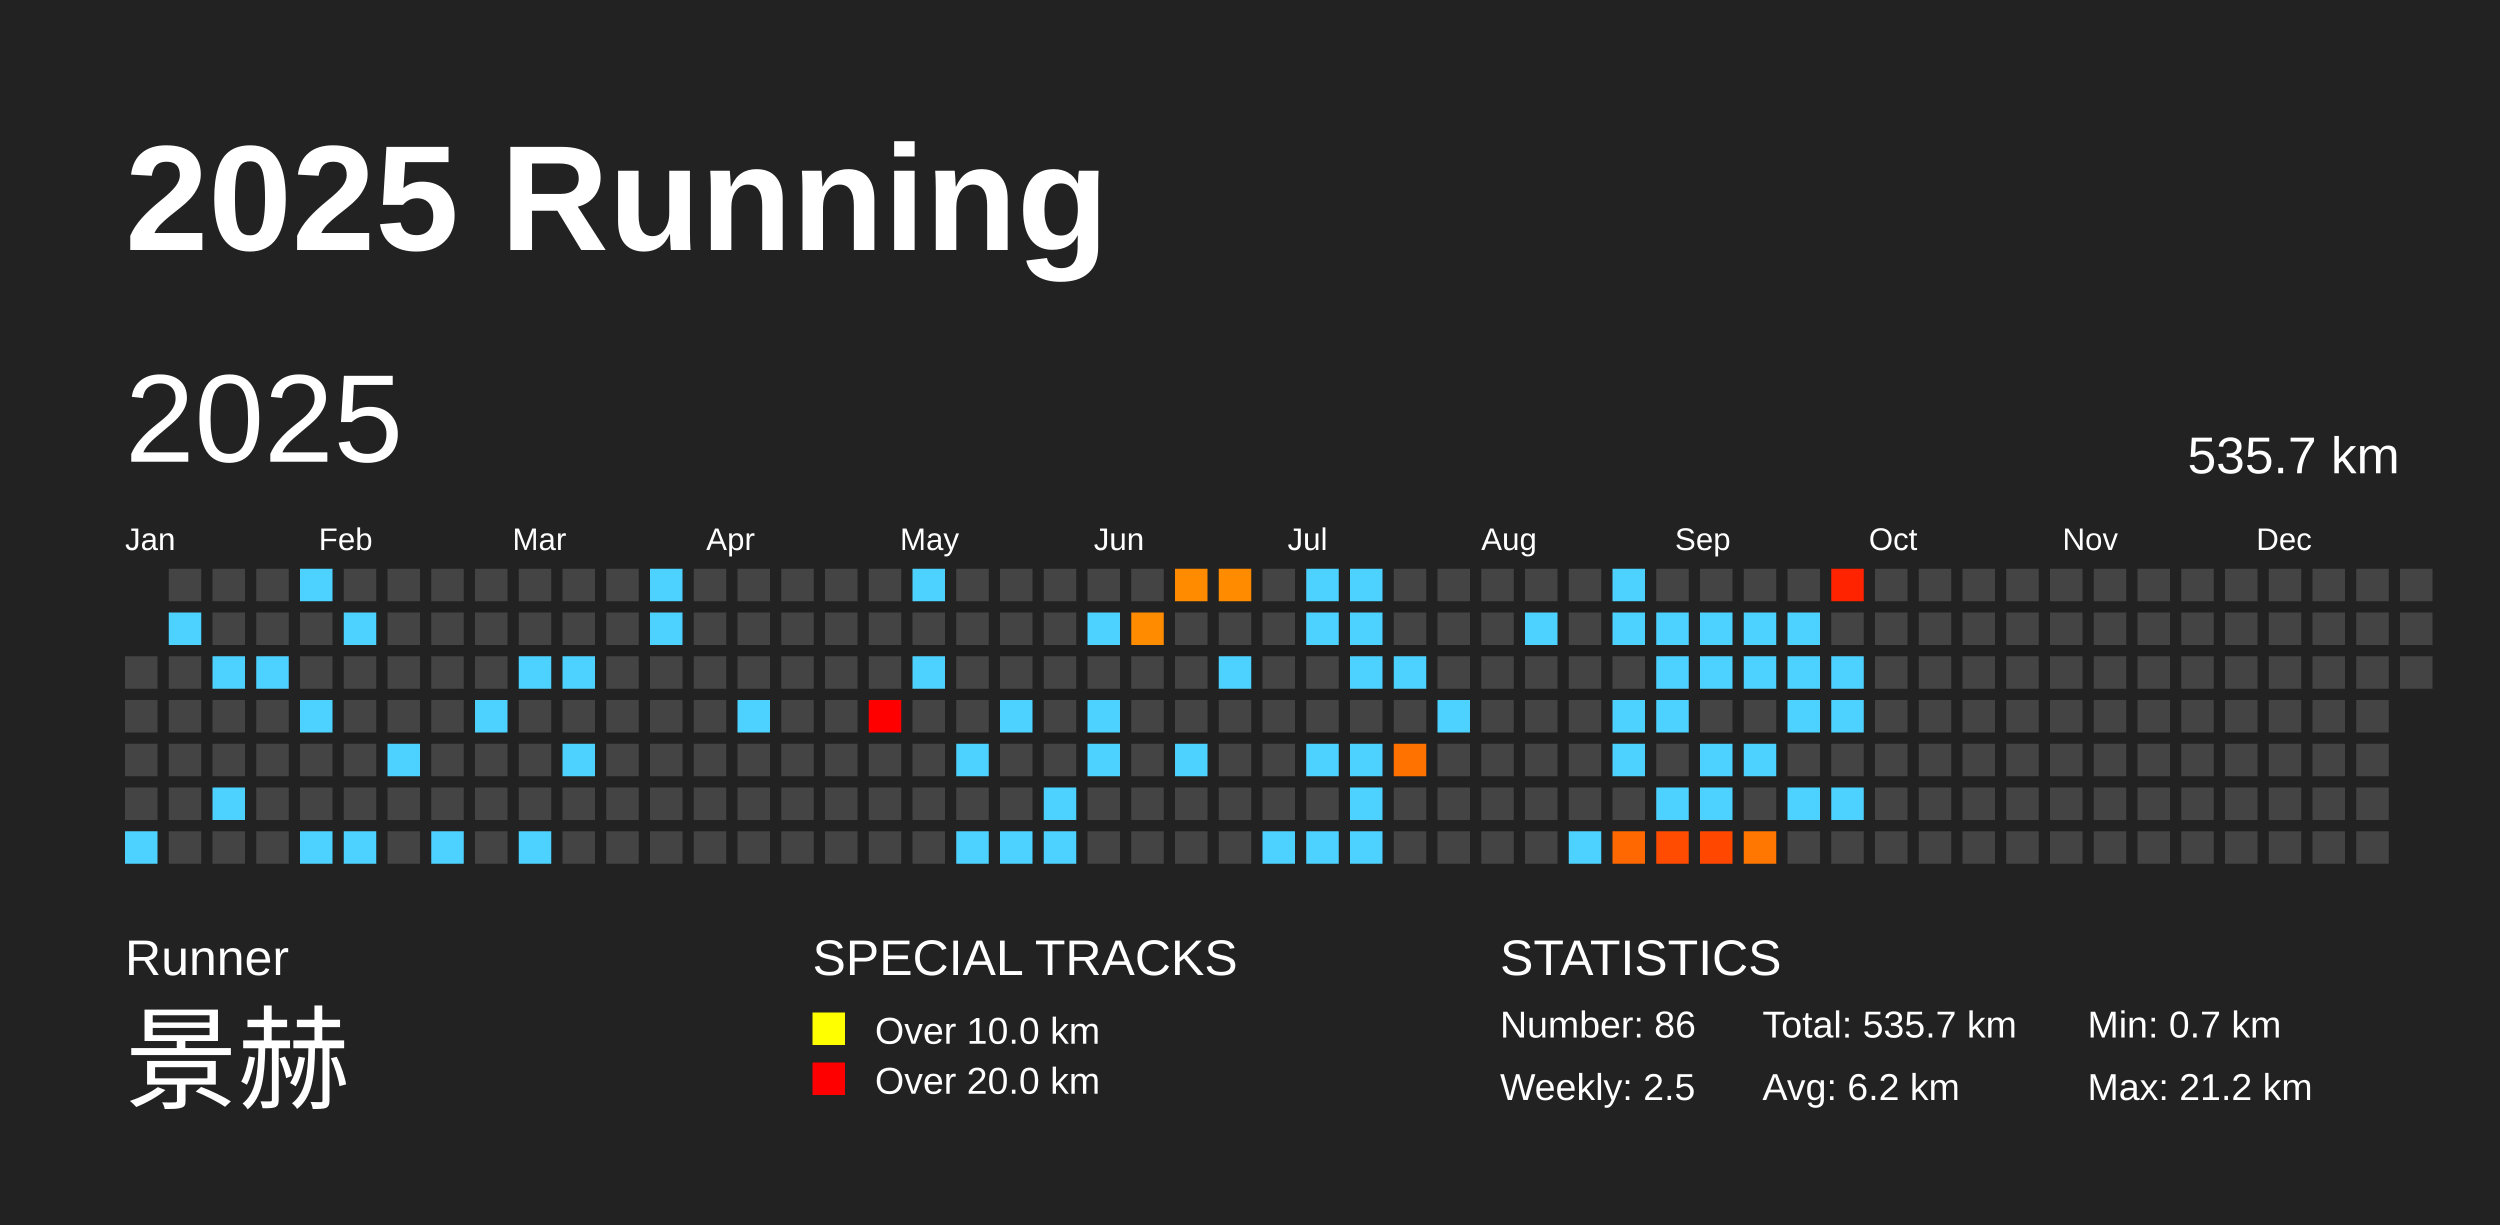
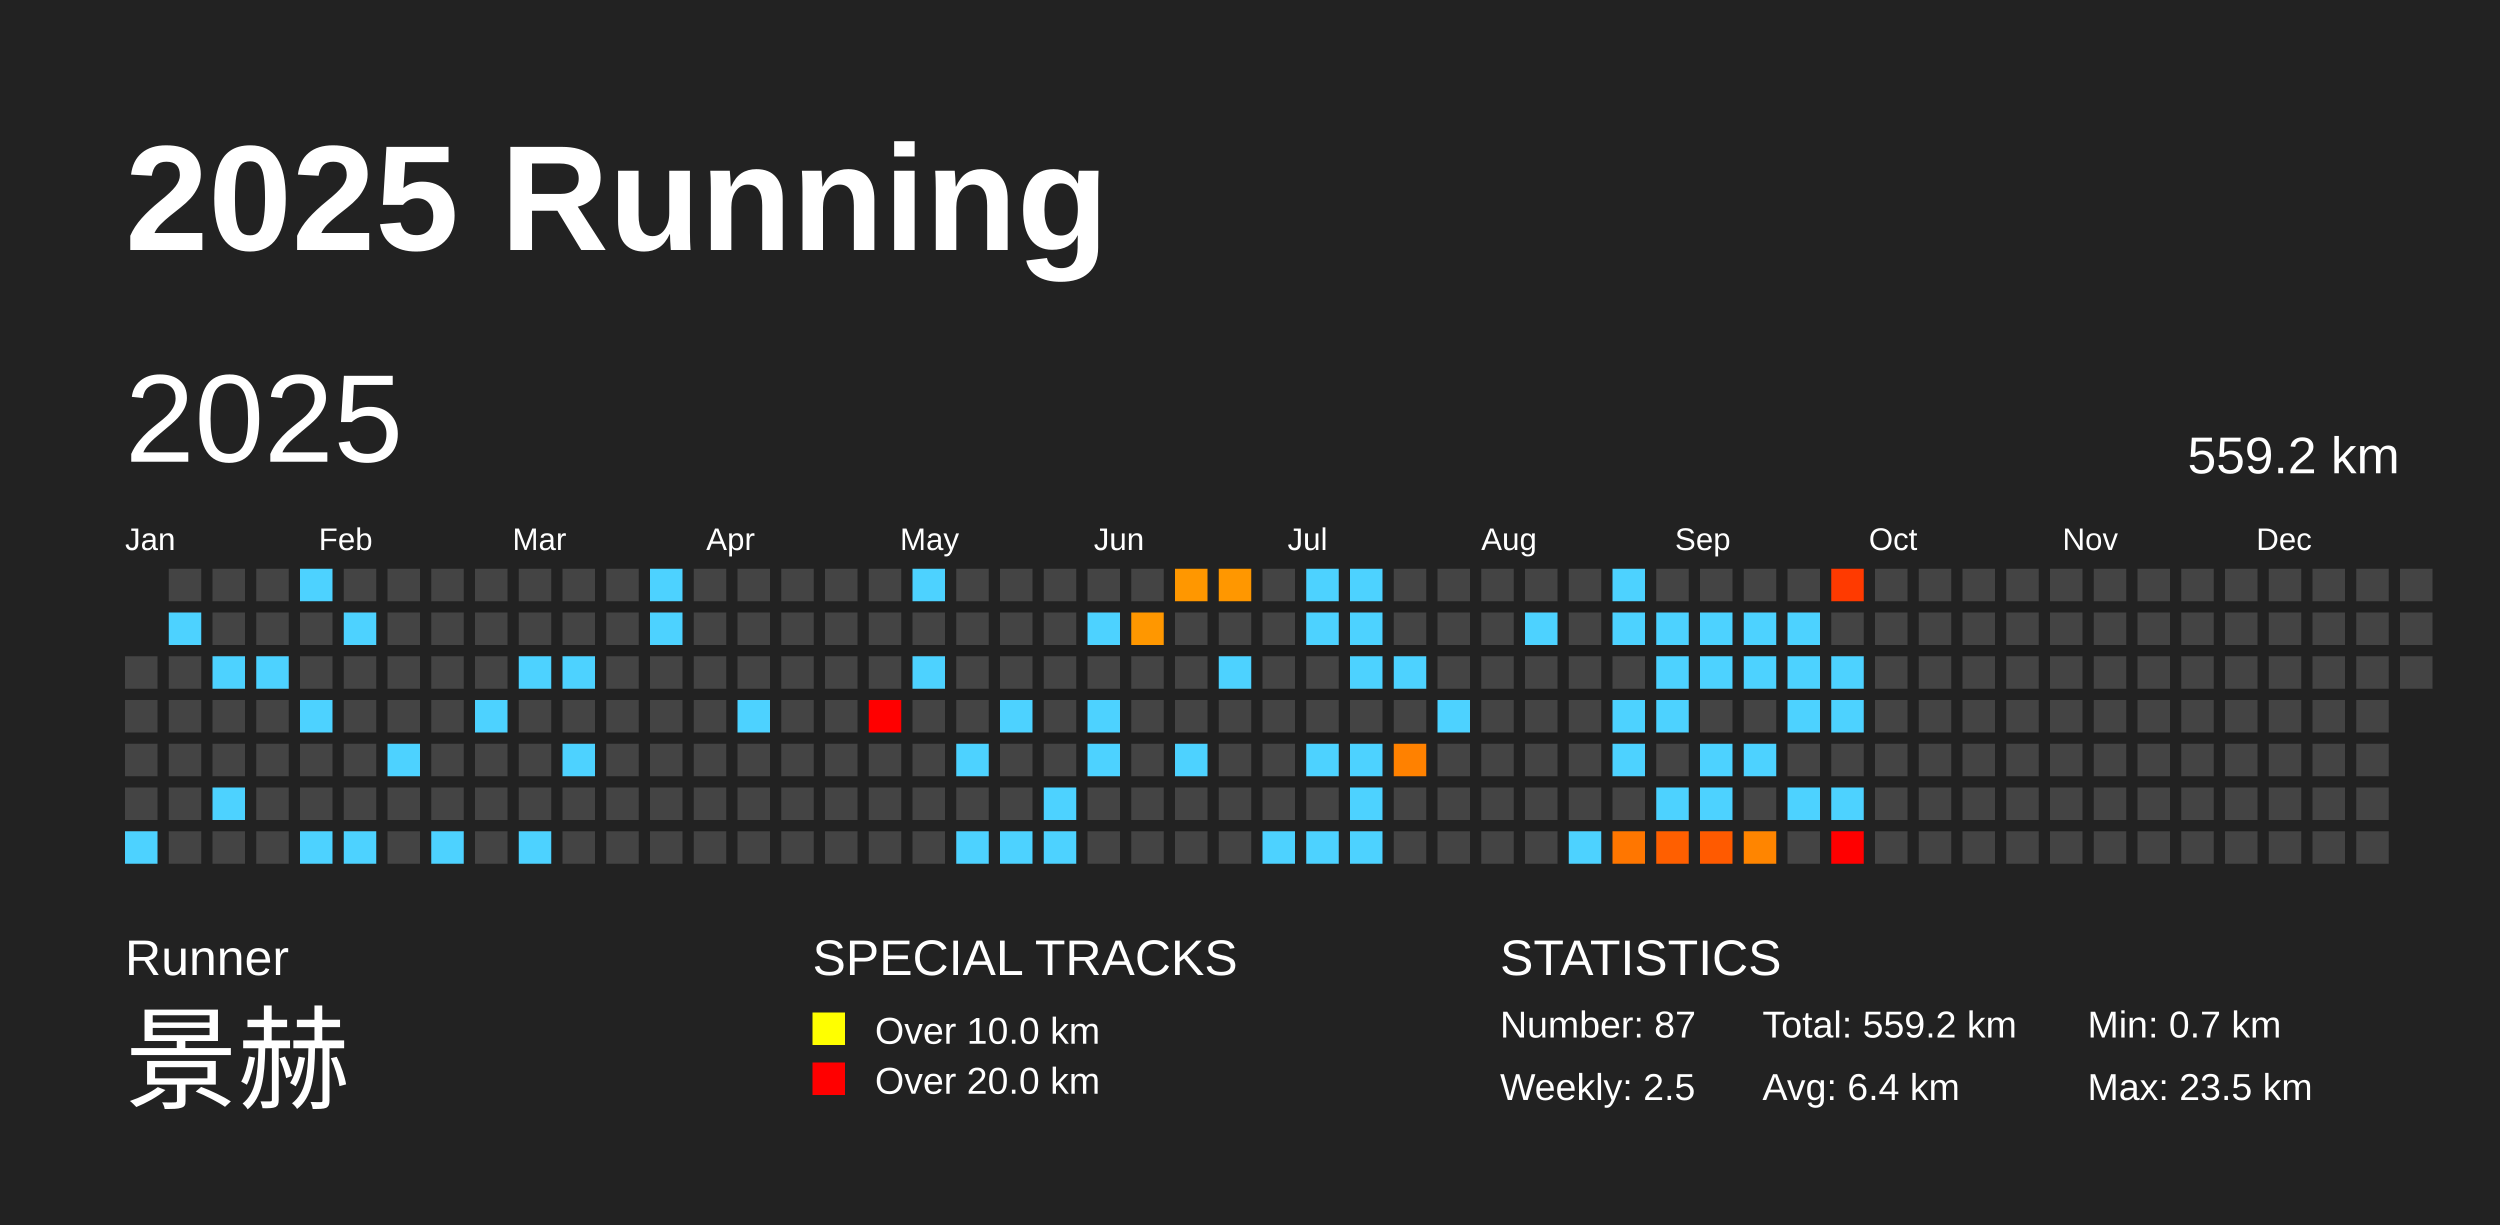
<svg xmlns="http://www.w3.org/2000/svg" baseProfile="full" height="98mm" version="1.1" viewBox="0,0,200,98" width="200mm">
  <defs />
  <rect fill="#222222" height="98" width="200" x="0" y="0" />
  <text fill="#FFFFFF" style="font-size:12px; font-family:Arial; font-weight:bold;" x="10" y="20">2025 Running</text>
  <text fill="#FFFFFF" style="font-size:4px; font-family:Arial" x="10" y="78">Runner</text>
  <text fill="#FFFFFF" style="font-size:9px; font-family:Arial" x="10" y="88">景赫</text>
  <text fill="#FFFFFF" style="font-size:4px; font-family:Arial" x="65" y="78">SPECIAL TRACKS</text>
  <rect fill="yellow" height="2.6" width="2.6" x="65" y="81" />
  <text fill="#FFFFFF" style="font-size:3px; font-family:Arial" x="70" y="83.5">Over 10.0 km</text>
  <rect fill="red" height="2.6" width="2.6" x="65" y="85" />
  <text fill="#FFFFFF" style="font-size:3px; font-family:Arial" x="70" y="87.5">Over 20.0 km</text>
  <text fill="#FFFFFF" style="font-size:4px; font-family:Arial" x="120" y="78">STATISTICS</text>
-   <text fill="#FFFFFF" style="font-size:3px; font-family:Arial" x="120" y="83">Number: 86</text>
+   <text fill="#FFFFFF" style="font-size:3px; font-family:Arial" x="120" y="83">Number: 87</text>
  <text fill="#FFFFFF" style="font-size:3px; font-family:Arial" x="120" y="88">Weekly: 2.5</text>
-   <text fill="#FFFFFF" style="font-size:3px; font-family:Arial" x="141" y="83">Total: 535.7 km</text>
-   <text fill="#FFFFFF" style="font-size:3px; font-family:Arial" x="141" y="88">Avg: 6.2 km</text>
+   <text fill="#FFFFFF" style="font-size:3px; font-family:Arial" x="141" y="83">Total: 559.2 km</text>
+   <text fill="#FFFFFF" style="font-size:3px; font-family:Arial" x="141" y="88">Avg: 6.4 km</text>
  <text fill="#FFFFFF" style="font-size:3px; font-family:Arial" x="167" y="83">Min: 0.7 km</text>
-   <text fill="#FFFFFF" style="font-size:3px; font-family:Arial" x="167" y="88">Max: 21.2 km</text>
+   <text fill="#FFFFFF" style="font-size:3px; font-family:Arial" x="167" y="88">Max: 23.5 km</text>
  <text dominant-baseline="hanging" fill="#FFFFFF" style="font-size:10.0px; font-family:Arial;" x="10" y="30">2025</text>
-   <text dominant-baseline="hanging" fill="#FFFFFF" style="font-size:4.125px; font-family:Arial;" x="175" y="35">535.7 km</text>
+   <text dominant-baseline="hanging" fill="#FFFFFF" style="font-size:4.125px; font-family:Arial;" x="175" y="35">559.2 km</text>
  <text fill="#FFFFFF" style="font-size:2.5px; font-family:Arial" x="10.0" y="44">Jan</text>
  <text fill="#FFFFFF" style="font-size:2.5px; font-family:Arial" x="25.5" y="44">Feb</text>
  <text fill="#FFFFFF" style="font-size:2.5px; font-family:Arial" x="41.0" y="44">Mar</text>
  <text fill="#FFFFFF" style="font-size:2.5px; font-family:Arial" x="56.5" y="44">Apr</text>
  <text fill="#FFFFFF" style="font-size:2.5px; font-family:Arial" x="72.0" y="44">May</text>
  <text fill="#FFFFFF" style="font-size:2.5px; font-family:Arial" x="87.5" y="44">Jun</text>
  <text fill="#FFFFFF" style="font-size:2.5px; font-family:Arial" x="103.0" y="44">Jul</text>
  <text fill="#FFFFFF" style="font-size:2.5px; font-family:Arial" x="118.5" y="44">Aug</text>
  <text fill="#FFFFFF" style="font-size:2.5px; font-family:Arial" x="134.0" y="44">Sep</text>
  <text fill="#FFFFFF" style="font-size:2.5px; font-family:Arial" x="149.5" y="44">Oct</text>
  <text fill="#FFFFFF" style="font-size:2.5px; font-family:Arial" x="165.0" y="44">Nov</text>
  <text fill="#FFFFFF" style="font-size:2.5px; font-family:Arial" x="180.5" y="44">Dec</text>
  <rect fill="#444444" height="2.6" width="2.6" x="10.0" y="52.5" />
  <rect fill="#444444" height="2.6" width="2.6" x="10.0" y="56.0" />
  <rect fill="#444444" height="2.6" width="2.6" x="10.0" y="59.5" />
  <rect fill="#444444" height="2.6" width="2.6" x="10.0" y="63.0" />
  <rect fill="#4dd2ff" height="2.6" width="2.6" x="10.0" y="66.5" />
  <rect fill="#444444" height="2.6" width="2.6" x="13.5" y="45.5" />
  <rect fill="#4dd2ff" height="2.6" width="2.6" x="13.5" y="49.0" />
  <rect fill="#444444" height="2.6" width="2.6" x="13.5" y="52.5" />
  <rect fill="#444444" height="2.6" width="2.6" x="13.5" y="56.0" />
  <rect fill="#444444" height="2.6" width="2.6" x="13.5" y="59.5" />
  <rect fill="#444444" height="2.6" width="2.6" x="13.5" y="63.0" />
  <rect fill="#444444" height="2.6" width="2.6" x="13.5" y="66.5" />
  <rect fill="#444444" height="2.6" width="2.6" x="17.0" y="45.5" />
  <rect fill="#444444" height="2.6" width="2.6" x="17.0" y="49.0" />
  <rect fill="#4dd2ff" height="2.6" width="2.6" x="17.0" y="52.5" />
  <rect fill="#444444" height="2.6" width="2.6" x="17.0" y="56.0" />
  <rect fill="#444444" height="2.6" width="2.6" x="17.0" y="59.5" />
  <rect fill="#4dd2ff" height="2.6" width="2.6" x="17.0" y="63.0" />
  <rect fill="#444444" height="2.6" width="2.6" x="17.0" y="66.5" />
  <rect fill="#444444" height="2.6" width="2.6" x="20.5" y="45.5" />
  <rect fill="#444444" height="2.6" width="2.6" x="20.5" y="49.0" />
  <rect fill="#4dd2ff" height="2.6" width="2.6" x="20.5" y="52.5" />
  <rect fill="#444444" height="2.6" width="2.6" x="20.5" y="56.0" />
  <rect fill="#444444" height="2.6" width="2.6" x="20.5" y="59.5" />
  <rect fill="#444444" height="2.6" width="2.6" x="20.5" y="63.0" />
  <rect fill="#444444" height="2.6" width="2.6" x="20.5" y="66.5" />
  <rect fill="#4dd2ff" height="2.6" width="2.6" x="24.0" y="45.5" />
  <rect fill="#444444" height="2.6" width="2.6" x="24.0" y="49.0" />
  <rect fill="#444444" height="2.6" width="2.6" x="24.0" y="52.5" />
  <rect fill="#4dd2ff" height="2.6" width="2.6" x="24.0" y="56.0" />
  <rect fill="#444444" height="2.6" width="2.6" x="24.0" y="59.5" />
  <rect fill="#444444" height="2.6" width="2.6" x="24.0" y="63.0" />
  <rect fill="#4dd2ff" height="2.6" width="2.6" x="24.0" y="66.5" />
  <rect fill="#444444" height="2.6" width="2.6" x="27.5" y="45.5" />
  <rect fill="#4dd2ff" height="2.6" width="2.6" x="27.5" y="49.0" />
  <rect fill="#444444" height="2.6" width="2.6" x="27.5" y="52.5" />
  <rect fill="#444444" height="2.6" width="2.6" x="27.5" y="56.0" />
  <rect fill="#444444" height="2.6" width="2.6" x="27.5" y="59.5" />
  <rect fill="#444444" height="2.6" width="2.6" x="27.5" y="63.0" />
  <rect fill="#4dd2ff" height="2.6" width="2.6" x="27.5" y="66.5" />
  <rect fill="#444444" height="2.6" width="2.6" x="31.0" y="45.5" />
  <rect fill="#444444" height="2.6" width="2.6" x="31.0" y="49.0" />
  <rect fill="#444444" height="2.6" width="2.6" x="31.0" y="52.5" />
  <rect fill="#444444" height="2.6" width="2.6" x="31.0" y="56.0" />
  <rect fill="#4dd2ff" height="2.6" width="2.6" x="31.0" y="59.5" />
  <rect fill="#444444" height="2.6" width="2.6" x="31.0" y="63.0" />
  <rect fill="#444444" height="2.6" width="2.6" x="31.0" y="66.5" />
  <rect fill="#444444" height="2.6" width="2.6" x="34.5" y="45.5" />
  <rect fill="#444444" height="2.6" width="2.6" x="34.5" y="49.0" />
  <rect fill="#444444" height="2.6" width="2.6" x="34.5" y="52.5" />
  <rect fill="#444444" height="2.6" width="2.6" x="34.5" y="56.0" />
  <rect fill="#444444" height="2.6" width="2.6" x="34.5" y="59.5" />
  <rect fill="#444444" height="2.6" width="2.6" x="34.5" y="63.0" />
  <rect fill="#4dd2ff" height="2.6" width="2.6" x="34.5" y="66.5" />
  <rect fill="#444444" height="2.6" width="2.6" x="38.0" y="45.5" />
  <rect fill="#444444" height="2.6" width="2.6" x="38.0" y="49.0" />
  <rect fill="#444444" height="2.6" width="2.6" x="38.0" y="52.5" />
  <rect fill="#4dd2ff" height="2.6" width="2.6" x="38.0" y="56.0" />
  <rect fill="#444444" height="2.6" width="2.6" x="38.0" y="59.5" />
  <rect fill="#444444" height="2.6" width="2.6" x="38.0" y="63.0" />
  <rect fill="#444444" height="2.6" width="2.6" x="38.0" y="66.5" />
  <rect fill="#444444" height="2.6" width="2.6" x="41.5" y="45.5" />
  <rect fill="#444444" height="2.6" width="2.6" x="41.5" y="49.0" />
  <rect fill="#4dd2ff" height="2.6" width="2.6" x="41.5" y="52.5" />
  <rect fill="#444444" height="2.6" width="2.6" x="41.5" y="56.0" />
  <rect fill="#444444" height="2.6" width="2.6" x="41.5" y="59.5" />
  <rect fill="#444444" height="2.6" width="2.6" x="41.5" y="63.0" />
  <rect fill="#4dd2ff" height="2.6" width="2.6" x="41.5" y="66.5" />
  <rect fill="#444444" height="2.6" width="2.6" x="45.0" y="45.5" />
  <rect fill="#444444" height="2.6" width="2.6" x="45.0" y="49.0" />
  <rect fill="#4dd2ff" height="2.6" width="2.6" x="45.0" y="52.5" />
  <rect fill="#444444" height="2.6" width="2.6" x="45.0" y="56.0" />
  <rect fill="#4dd2ff" height="2.6" width="2.6" x="45.0" y="59.5" />
  <rect fill="#444444" height="2.6" width="2.6" x="45.0" y="63.0" />
  <rect fill="#444444" height="2.6" width="2.6" x="45.0" y="66.5" />
  <rect fill="#444444" height="2.6" width="2.6" x="48.5" y="45.5" />
  <rect fill="#444444" height="2.6" width="2.6" x="48.5" y="49.0" />
  <rect fill="#444444" height="2.6" width="2.6" x="48.5" y="52.5" />
  <rect fill="#444444" height="2.6" width="2.6" x="48.5" y="56.0" />
  <rect fill="#444444" height="2.6" width="2.6" x="48.5" y="59.5" />
  <rect fill="#444444" height="2.6" width="2.6" x="48.5" y="63.0" />
  <rect fill="#444444" height="2.6" width="2.6" x="48.5" y="66.5" />
  <rect fill="#4dd2ff" height="2.6" width="2.6" x="52.0" y="45.5" />
  <rect fill="#4dd2ff" height="2.6" width="2.6" x="52.0" y="49.0" />
  <rect fill="#444444" height="2.6" width="2.6" x="52.0" y="52.5" />
  <rect fill="#444444" height="2.6" width="2.6" x="52.0" y="56.0" />
  <rect fill="#444444" height="2.6" width="2.6" x="52.0" y="59.5" />
  <rect fill="#444444" height="2.6" width="2.6" x="52.0" y="63.0" />
  <rect fill="#444444" height="2.6" width="2.6" x="52.0" y="66.5" />
  <rect fill="#444444" height="2.6" width="2.6" x="55.5" y="45.5" />
  <rect fill="#444444" height="2.6" width="2.6" x="55.5" y="49.0" />
  <rect fill="#444444" height="2.6" width="2.6" x="55.5" y="52.5" />
  <rect fill="#444444" height="2.6" width="2.6" x="55.5" y="56.0" />
  <rect fill="#444444" height="2.6" width="2.6" x="55.5" y="59.5" />
  <rect fill="#444444" height="2.6" width="2.6" x="55.5" y="63.0" />
  <rect fill="#444444" height="2.6" width="2.6" x="55.5" y="66.5" />
  <rect fill="#444444" height="2.6" width="2.6" x="59.0" y="45.5" />
  <rect fill="#444444" height="2.6" width="2.6" x="59.0" y="49.0" />
  <rect fill="#444444" height="2.6" width="2.6" x="59.0" y="52.5" />
  <rect fill="#4dd2ff" height="2.6" width="2.6" x="59.0" y="56.0" />
  <rect fill="#444444" height="2.6" width="2.6" x="59.0" y="59.5" />
  <rect fill="#444444" height="2.6" width="2.6" x="59.0" y="63.0" />
  <rect fill="#444444" height="2.6" width="2.6" x="59.0" y="66.5" />
  <rect fill="#444444" height="2.6" width="2.6" x="62.5" y="45.5" />
  <rect fill="#444444" height="2.6" width="2.6" x="62.5" y="49.0" />
  <rect fill="#444444" height="2.6" width="2.6" x="62.5" y="52.5" />
  <rect fill="#444444" height="2.6" width="2.6" x="62.5" y="56.0" />
  <rect fill="#444444" height="2.6" width="2.6" x="62.5" y="59.5" />
  <rect fill="#444444" height="2.6" width="2.6" x="62.5" y="63.0" />
  <rect fill="#444444" height="2.6" width="2.6" x="62.5" y="66.5" />
  <rect fill="#444444" height="2.6" width="2.6" x="66.0" y="45.5" />
  <rect fill="#444444" height="2.6" width="2.6" x="66.0" y="49.0" />
  <rect fill="#444444" height="2.6" width="2.6" x="66.0" y="52.5" />
  <rect fill="#444444" height="2.6" width="2.6" x="66.0" y="56.0" />
  <rect fill="#444444" height="2.6" width="2.6" x="66.0" y="59.5" />
  <rect fill="#444444" height="2.6" width="2.6" x="66.0" y="63.0" />
  <rect fill="#444444" height="2.6" width="2.6" x="66.0" y="66.5" />
  <rect fill="#444444" height="2.6" width="2.6" x="69.5" y="45.5" />
  <rect fill="#444444" height="2.6" width="2.6" x="69.5" y="49.0" />
  <rect fill="#444444" height="2.6" width="2.6" x="69.5" y="52.5" />
  <rect fill="red" height="2.6" width="2.6" x="69.5" y="56.0" />
  <rect fill="#444444" height="2.6" width="2.6" x="69.5" y="59.5" />
  <rect fill="#444444" height="2.6" width="2.6" x="69.5" y="63.0" />
  <rect fill="#444444" height="2.6" width="2.6" x="69.5" y="66.5" />
  <rect fill="#4dd2ff" height="2.6" width="2.6" x="73.0" y="45.5" />
  <rect fill="#444444" height="2.6" width="2.6" x="73.0" y="49.0" />
  <rect fill="#4dd2ff" height="2.6" width="2.6" x="73.0" y="52.5" />
  <rect fill="#444444" height="2.6" width="2.6" x="73.0" y="56.0" />
  <rect fill="#444444" height="2.6" width="2.6" x="73.0" y="59.5" />
  <rect fill="#444444" height="2.6" width="2.6" x="73.0" y="63.0" />
  <rect fill="#444444" height="2.6" width="2.6" x="73.0" y="66.5" />
  <rect fill="#444444" height="2.6" width="2.6" x="76.5" y="45.5" />
  <rect fill="#444444" height="2.6" width="2.6" x="76.5" y="49.0" />
  <rect fill="#444444" height="2.6" width="2.6" x="76.5" y="52.5" />
  <rect fill="#444444" height="2.6" width="2.6" x="76.5" y="56.0" />
  <rect fill="#4dd2ff" height="2.6" width="2.6" x="76.5" y="59.5" />
  <rect fill="#444444" height="2.6" width="2.6" x="76.5" y="63.0" />
  <rect fill="#4dd2ff" height="2.6" width="2.6" x="76.5" y="66.5" />
  <rect fill="#444444" height="2.6" width="2.6" x="80.0" y="45.5" />
  <rect fill="#444444" height="2.6" width="2.6" x="80.0" y="49.0" />
  <rect fill="#444444" height="2.6" width="2.6" x="80.0" y="52.5" />
  <rect fill="#4dd2ff" height="2.6" width="2.6" x="80.0" y="56.0" />
  <rect fill="#444444" height="2.6" width="2.6" x="80.0" y="59.5" />
  <rect fill="#444444" height="2.6" width="2.6" x="80.0" y="63.0" />
  <rect fill="#4dd2ff" height="2.6" width="2.6" x="80.0" y="66.5" />
  <rect fill="#444444" height="2.6" width="2.6" x="83.5" y="45.5" />
  <rect fill="#444444" height="2.6" width="2.6" x="83.5" y="49.0" />
  <rect fill="#444444" height="2.6" width="2.6" x="83.5" y="52.5" />
  <rect fill="#444444" height="2.6" width="2.6" x="83.5" y="56.0" />
  <rect fill="#444444" height="2.6" width="2.6" x="83.5" y="59.5" />
  <rect fill="#4dd2ff" height="2.6" width="2.6" x="83.5" y="63.0" />
  <rect fill="#4dd2ff" height="2.6" width="2.6" x="83.5" y="66.5" />
  <rect fill="#444444" height="2.6" width="2.6" x="87.0" y="45.5" />
  <rect fill="#4dd2ff" height="2.6" width="2.6" x="87.0" y="49.0" />
  <rect fill="#444444" height="2.6" width="2.6" x="87.0" y="52.5" />
  <rect fill="#4dd2ff" height="2.6" width="2.6" x="87.0" y="56.0" />
  <rect fill="#4dd2ff" height="2.6" width="2.6" x="87.0" y="59.5" />
  <rect fill="#444444" height="2.6" width="2.6" x="87.0" y="63.0" />
  <rect fill="#444444" height="2.6" width="2.6" x="87.0" y="66.5" />
  <rect fill="#444444" height="2.6" width="2.6" x="90.5" y="45.5" />
-   <rect fill="#ff8b00" height="2.6" width="2.6" x="90.5" y="49.0" />
+   <rect fill="#ff9700" height="2.6" width="2.6" x="90.5" y="49.0" />
  <rect fill="#444444" height="2.6" width="2.6" x="90.5" y="52.5" />
  <rect fill="#444444" height="2.6" width="2.6" x="90.5" y="56.0" />
  <rect fill="#444444" height="2.6" width="2.6" x="90.5" y="59.5" />
  <rect fill="#444444" height="2.6" width="2.6" x="90.5" y="63.0" />
  <rect fill="#444444" height="2.6" width="2.6" x="90.5" y="66.5" />
-   <rect fill="#ff8b00" height="2.6" width="2.6" x="94.0" y="45.5" />
+   <rect fill="#ff9700" height="2.6" width="2.6" x="94.0" y="45.5" />
  <rect fill="#444444" height="2.6" width="2.6" x="94.0" y="49.0" />
  <rect fill="#444444" height="2.6" width="2.6" x="94.0" y="52.5" />
  <rect fill="#444444" height="2.6" width="2.6" x="94.0" y="56.0" />
  <rect fill="#4dd2ff" height="2.6" width="2.6" x="94.0" y="59.5" />
  <rect fill="#444444" height="2.6" width="2.6" x="94.0" y="63.0" />
  <rect fill="#444444" height="2.6" width="2.6" x="94.0" y="66.5" />
-   <rect fill="#ff8b00" height="2.6" width="2.6" x="97.5" y="45.5" />
+   <rect fill="#ff9700" height="2.6" width="2.6" x="97.5" y="45.5" />
  <rect fill="#444444" height="2.6" width="2.6" x="97.5" y="49.0" />
  <rect fill="#4dd2ff" height="2.6" width="2.6" x="97.5" y="52.5" />
  <rect fill="#444444" height="2.6" width="2.6" x="97.5" y="56.0" />
  <rect fill="#444444" height="2.6" width="2.6" x="97.5" y="59.5" />
  <rect fill="#444444" height="2.6" width="2.6" x="97.5" y="63.0" />
  <rect fill="#444444" height="2.6" width="2.6" x="97.5" y="66.5" />
  <rect fill="#444444" height="2.6" width="2.6" x="101.0" y="45.5" />
  <rect fill="#444444" height="2.6" width="2.6" x="101.0" y="49.0" />
  <rect fill="#444444" height="2.6" width="2.6" x="101.0" y="52.5" />
  <rect fill="#444444" height="2.6" width="2.6" x="101.0" y="56.0" />
  <rect fill="#444444" height="2.6" width="2.6" x="101.0" y="59.5" />
  <rect fill="#444444" height="2.6" width="2.6" x="101.0" y="63.0" />
  <rect fill="#4dd2ff" height="2.6" width="2.6" x="101.0" y="66.5" />
  <rect fill="#4dd2ff" height="2.6" width="2.6" x="104.5" y="45.5" />
  <rect fill="#4dd2ff" height="2.6" width="2.6" x="104.5" y="49.0" />
  <rect fill="#444444" height="2.6" width="2.6" x="104.5" y="52.5" />
  <rect fill="#444444" height="2.6" width="2.6" x="104.5" y="56.0" />
  <rect fill="#4dd2ff" height="2.6" width="2.6" x="104.5" y="59.5" />
  <rect fill="#444444" height="2.6" width="2.6" x="104.5" y="63.0" />
  <rect fill="#4dd2ff" height="2.6" width="2.6" x="104.5" y="66.5" />
  <rect fill="#4dd2ff" height="2.6" width="2.6" x="108.0" y="45.5" />
  <rect fill="#4dd2ff" height="2.6" width="2.6" x="108.0" y="49.0" />
  <rect fill="#4dd2ff" height="2.6" width="2.6" x="108.0" y="52.5" />
  <rect fill="#444444" height="2.6" width="2.6" x="108.0" y="56.0" />
  <rect fill="#4dd2ff" height="2.6" width="2.6" x="108.0" y="59.5" />
  <rect fill="#4dd2ff" height="2.6" width="2.6" x="108.0" y="63.0" />
  <rect fill="#4dd2ff" height="2.6" width="2.6" x="108.0" y="66.5" />
  <rect fill="#444444" height="2.6" width="2.6" x="111.5" y="45.5" />
  <rect fill="#444444" height="2.6" width="2.6" x="111.5" y="49.0" />
  <rect fill="#4dd2ff" height="2.6" width="2.6" x="111.5" y="52.5" />
  <rect fill="#444444" height="2.6" width="2.6" x="111.5" y="56.0" />
-   <rect fill="#ff7200" height="2.6" width="2.6" x="111.5" y="59.5" />
+   <rect fill="#ff8100" height="2.6" width="2.6" x="111.5" y="59.5" />
  <rect fill="#444444" height="2.6" width="2.6" x="111.5" y="63.0" />
  <rect fill="#444444" height="2.6" width="2.6" x="111.5" y="66.5" />
  <rect fill="#444444" height="2.6" width="2.6" x="115.0" y="45.5" />
  <rect fill="#444444" height="2.6" width="2.6" x="115.0" y="49.0" />
  <rect fill="#444444" height="2.6" width="2.6" x="115.0" y="52.5" />
  <rect fill="#4dd2ff" height="2.6" width="2.6" x="115.0" y="56.0" />
  <rect fill="#444444" height="2.6" width="2.6" x="115.0" y="59.5" />
  <rect fill="#444444" height="2.6" width="2.6" x="115.0" y="63.0" />
  <rect fill="#444444" height="2.6" width="2.6" x="115.0" y="66.5" />
  <rect fill="#444444" height="2.6" width="2.6" x="118.5" y="45.5" />
  <rect fill="#444444" height="2.6" width="2.6" x="118.5" y="49.0" />
  <rect fill="#444444" height="2.6" width="2.6" x="118.5" y="52.5" />
  <rect fill="#444444" height="2.6" width="2.6" x="118.5" y="56.0" />
  <rect fill="#444444" height="2.6" width="2.6" x="118.5" y="59.5" />
  <rect fill="#444444" height="2.6" width="2.6" x="118.5" y="63.0" />
  <rect fill="#444444" height="2.6" width="2.6" x="118.5" y="66.5" />
  <rect fill="#444444" height="2.6" width="2.6" x="122.0" y="45.5" />
  <rect fill="#4dd2ff" height="2.6" width="2.6" x="122.0" y="49.0" />
  <rect fill="#444444" height="2.6" width="2.6" x="122.0" y="52.5" />
  <rect fill="#444444" height="2.6" width="2.6" x="122.0" y="56.0" />
  <rect fill="#444444" height="2.6" width="2.6" x="122.0" y="59.5" />
  <rect fill="#444444" height="2.6" width="2.6" x="122.0" y="63.0" />
  <rect fill="#444444" height="2.6" width="2.6" x="122.0" y="66.5" />
  <rect fill="#444444" height="2.6" width="2.6" x="125.5" y="45.5" />
  <rect fill="#444444" height="2.6" width="2.6" x="125.5" y="49.0" />
  <rect fill="#444444" height="2.6" width="2.6" x="125.5" y="52.5" />
  <rect fill="#444444" height="2.6" width="2.6" x="125.5" y="56.0" />
  <rect fill="#444444" height="2.6" width="2.6" x="125.5" y="59.5" />
  <rect fill="#444444" height="2.6" width="2.6" x="125.5" y="63.0" />
  <rect fill="#4dd2ff" height="2.6" width="2.6" x="125.5" y="66.5" />
  <rect fill="#4dd2ff" height="2.6" width="2.6" x="129.0" y="45.5" />
  <rect fill="#4dd2ff" height="2.6" width="2.6" x="129.0" y="49.0" />
  <rect fill="#444444" height="2.6" width="2.6" x="129.0" y="52.5" />
  <rect fill="#4dd2ff" height="2.6" width="2.6" x="129.0" y="56.0" />
  <rect fill="#4dd2ff" height="2.6" width="2.6" x="129.0" y="59.5" />
  <rect fill="#444444" height="2.6" width="2.6" x="129.0" y="63.0" />
-   <rect fill="#ff6700" height="2.6" width="2.6" x="129.0" y="66.5" />
+   <rect fill="#ff7600" height="2.6" width="2.6" x="129.0" y="66.5" />
  <rect fill="#444444" height="2.6" width="2.6" x="132.5" y="45.5" />
  <rect fill="#4dd2ff" height="2.6" width="2.6" x="132.5" y="49.0" />
  <rect fill="#4dd2ff" height="2.6" width="2.6" x="132.5" y="52.5" />
  <rect fill="#4dd2ff" height="2.6" width="2.6" x="132.5" y="56.0" />
  <rect fill="#444444" height="2.6" width="2.6" x="132.5" y="59.5" />
  <rect fill="#4dd2ff" height="2.6" width="2.6" x="132.5" y="63.0" />
-   <rect fill="#ff4c00" height="2.6" width="2.6" x="132.5" y="66.5" />
+   <rect fill="#ff5f00" height="2.6" width="2.6" x="132.5" y="66.5" />
  <rect fill="#444444" height="2.6" width="2.6" x="136.0" y="45.5" />
  <rect fill="#4dd2ff" height="2.6" width="2.6" x="136.0" y="49.0" />
  <rect fill="#4dd2ff" height="2.6" width="2.6" x="136.0" y="52.5" />
  <rect fill="#444444" height="2.6" width="2.6" x="136.0" y="56.0" />
  <rect fill="#4dd2ff" height="2.6" width="2.6" x="136.0" y="59.5" />
  <rect fill="#4dd2ff" height="2.6" width="2.6" x="136.0" y="63.0" />
-   <rect fill="#ff4700" height="2.6" width="2.6" x="136.0" y="66.5" />
+   <rect fill="#ff5a00" height="2.6" width="2.6" x="136.0" y="66.5" />
  <rect fill="#444444" height="2.6" width="2.6" x="139.5" y="45.5" />
  <rect fill="#4dd2ff" height="2.6" width="2.6" x="139.5" y="49.0" />
  <rect fill="#4dd2ff" height="2.6" width="2.6" x="139.5" y="52.5" />
  <rect fill="#444444" height="2.6" width="2.6" x="139.5" y="56.0" />
  <rect fill="#4dd2ff" height="2.6" width="2.6" x="139.5" y="59.5" />
  <rect fill="#444444" height="2.6" width="2.6" x="139.5" y="63.0" />
-   <rect fill="#ff7700" height="2.6" width="2.6" x="139.5" y="66.5" />
+   <rect fill="#ff8500" height="2.6" width="2.6" x="139.5" y="66.5" />
  <rect fill="#444444" height="2.6" width="2.6" x="143.0" y="45.5" />
  <rect fill="#4dd2ff" height="2.6" width="2.6" x="143.0" y="49.0" />
  <rect fill="#4dd2ff" height="2.6" width="2.6" x="143.0" y="52.5" />
  <rect fill="#4dd2ff" height="2.6" width="2.6" x="143.0" y="56.0" />
  <rect fill="#444444" height="2.6" width="2.6" x="143.0" y="59.5" />
  <rect fill="#4dd2ff" height="2.6" width="2.6" x="143.0" y="63.0" />
  <rect fill="#444444" height="2.6" width="2.6" x="143.0" y="66.5" />
-   <rect fill="#ff2300" height="2.6" width="2.6" x="146.5" y="45.5" />
+   <rect fill="#ff3a00" height="2.6" width="2.6" x="146.5" y="45.5" />
  <rect fill="#444444" height="2.6" width="2.6" x="146.5" y="49.0" />
  <rect fill="#4dd2ff" height="2.6" width="2.6" x="146.5" y="52.5" />
  <rect fill="#4dd2ff" height="2.6" width="2.6" x="146.5" y="56.0" />
  <rect fill="#444444" height="2.6" width="2.6" x="146.5" y="59.5" />
  <rect fill="#4dd2ff" height="2.6" width="2.6" x="146.5" y="63.0" />
-   <rect fill="#444444" height="2.6" width="2.6" x="146.5" y="66.5" />
+   <rect fill="red" height="2.6" width="2.6" x="146.5" y="66.5" />
  <rect fill="#444444" height="2.6" width="2.6" x="150.0" y="45.5" />
  <rect fill="#444444" height="2.6" width="2.6" x="150.0" y="49.0" />
  <rect fill="#444444" height="2.6" width="2.6" x="150.0" y="52.5" />
  <rect fill="#444444" height="2.6" width="2.6" x="150.0" y="56.0" />
  <rect fill="#444444" height="2.6" width="2.6" x="150.0" y="59.5" />
  <rect fill="#444444" height="2.6" width="2.6" x="150.0" y="63.0" />
  <rect fill="#444444" height="2.6" width="2.6" x="150.0" y="66.5" />
  <rect fill="#444444" height="2.6" width="2.6" x="153.5" y="45.5" />
  <rect fill="#444444" height="2.6" width="2.6" x="153.5" y="49.0" />
  <rect fill="#444444" height="2.6" width="2.6" x="153.5" y="52.5" />
  <rect fill="#444444" height="2.6" width="2.6" x="153.5" y="56.0" />
  <rect fill="#444444" height="2.6" width="2.6" x="153.5" y="59.5" />
  <rect fill="#444444" height="2.6" width="2.6" x="153.5" y="63.0" />
  <rect fill="#444444" height="2.6" width="2.6" x="153.5" y="66.5" />
  <rect fill="#444444" height="2.6" width="2.6" x="157.0" y="45.5" />
  <rect fill="#444444" height="2.6" width="2.6" x="157.0" y="49.0" />
  <rect fill="#444444" height="2.6" width="2.6" x="157.0" y="52.5" />
  <rect fill="#444444" height="2.6" width="2.6" x="157.0" y="56.0" />
  <rect fill="#444444" height="2.6" width="2.6" x="157.0" y="59.5" />
  <rect fill="#444444" height="2.6" width="2.6" x="157.0" y="63.0" />
  <rect fill="#444444" height="2.6" width="2.6" x="157.0" y="66.5" />
  <rect fill="#444444" height="2.6" width="2.6" x="160.5" y="45.5" />
  <rect fill="#444444" height="2.6" width="2.6" x="160.5" y="49.0" />
  <rect fill="#444444" height="2.6" width="2.6" x="160.5" y="52.5" />
  <rect fill="#444444" height="2.6" width="2.6" x="160.5" y="56.0" />
  <rect fill="#444444" height="2.6" width="2.6" x="160.5" y="59.5" />
  <rect fill="#444444" height="2.6" width="2.6" x="160.5" y="63.0" />
  <rect fill="#444444" height="2.6" width="2.6" x="160.5" y="66.5" />
  <rect fill="#444444" height="2.6" width="2.6" x="164.0" y="45.5" />
  <rect fill="#444444" height="2.6" width="2.6" x="164.0" y="49.0" />
  <rect fill="#444444" height="2.6" width="2.6" x="164.0" y="52.5" />
  <rect fill="#444444" height="2.6" width="2.6" x="164.0" y="56.0" />
  <rect fill="#444444" height="2.6" width="2.6" x="164.0" y="59.5" />
  <rect fill="#444444" height="2.6" width="2.6" x="164.0" y="63.0" />
  <rect fill="#444444" height="2.6" width="2.6" x="164.0" y="66.5" />
  <rect fill="#444444" height="2.6" width="2.6" x="167.5" y="45.5" />
  <rect fill="#444444" height="2.6" width="2.6" x="167.5" y="49.0" />
  <rect fill="#444444" height="2.6" width="2.6" x="167.5" y="52.5" />
  <rect fill="#444444" height="2.6" width="2.6" x="167.5" y="56.0" />
  <rect fill="#444444" height="2.6" width="2.6" x="167.5" y="59.5" />
  <rect fill="#444444" height="2.6" width="2.6" x="167.5" y="63.0" />
  <rect fill="#444444" height="2.6" width="2.6" x="167.5" y="66.5" />
  <rect fill="#444444" height="2.6" width="2.6" x="171.0" y="45.5" />
  <rect fill="#444444" height="2.6" width="2.6" x="171.0" y="49.0" />
  <rect fill="#444444" height="2.6" width="2.6" x="171.0" y="52.5" />
  <rect fill="#444444" height="2.6" width="2.6" x="171.0" y="56.0" />
  <rect fill="#444444" height="2.6" width="2.6" x="171.0" y="59.5" />
  <rect fill="#444444" height="2.6" width="2.6" x="171.0" y="63.0" />
  <rect fill="#444444" height="2.6" width="2.6" x="171.0" y="66.5" />
  <rect fill="#444444" height="2.6" width="2.6" x="174.5" y="45.5" />
  <rect fill="#444444" height="2.6" width="2.6" x="174.5" y="49.0" />
  <rect fill="#444444" height="2.6" width="2.6" x="174.5" y="52.5" />
  <rect fill="#444444" height="2.6" width="2.6" x="174.5" y="56.0" />
  <rect fill="#444444" height="2.6" width="2.6" x="174.5" y="59.5" />
  <rect fill="#444444" height="2.6" width="2.6" x="174.5" y="63.0" />
  <rect fill="#444444" height="2.6" width="2.6" x="174.5" y="66.5" />
  <rect fill="#444444" height="2.6" width="2.6" x="178.0" y="45.5" />
  <rect fill="#444444" height="2.6" width="2.6" x="178.0" y="49.0" />
  <rect fill="#444444" height="2.6" width="2.6" x="178.0" y="52.5" />
  <rect fill="#444444" height="2.6" width="2.6" x="178.0" y="56.0" />
  <rect fill="#444444" height="2.6" width="2.6" x="178.0" y="59.5" />
  <rect fill="#444444" height="2.6" width="2.6" x="178.0" y="63.0" />
  <rect fill="#444444" height="2.6" width="2.6" x="178.0" y="66.5" />
  <rect fill="#444444" height="2.6" width="2.6" x="181.5" y="45.5" />
  <rect fill="#444444" height="2.6" width="2.6" x="181.5" y="49.0" />
  <rect fill="#444444" height="2.6" width="2.6" x="181.5" y="52.5" />
  <rect fill="#444444" height="2.6" width="2.6" x="181.5" y="56.0" />
  <rect fill="#444444" height="2.6" width="2.6" x="181.5" y="59.5" />
  <rect fill="#444444" height="2.6" width="2.6" x="181.5" y="63.0" />
  <rect fill="#444444" height="2.6" width="2.6" x="181.5" y="66.5" />
  <rect fill="#444444" height="2.6" width="2.6" x="185.0" y="45.5" />
  <rect fill="#444444" height="2.6" width="2.6" x="185.0" y="49.0" />
  <rect fill="#444444" height="2.6" width="2.6" x="185.0" y="52.5" />
  <rect fill="#444444" height="2.6" width="2.6" x="185.0" y="56.0" />
  <rect fill="#444444" height="2.6" width="2.6" x="185.0" y="59.5" />
  <rect fill="#444444" height="2.6" width="2.6" x="185.0" y="63.0" />
  <rect fill="#444444" height="2.6" width="2.6" x="185.0" y="66.5" />
  <rect fill="#444444" height="2.6" width="2.6" x="188.5" y="45.5" />
  <rect fill="#444444" height="2.6" width="2.6" x="188.5" y="49.0" />
  <rect fill="#444444" height="2.6" width="2.6" x="188.5" y="52.5" />
  <rect fill="#444444" height="2.6" width="2.6" x="188.5" y="56.0" />
  <rect fill="#444444" height="2.6" width="2.6" x="188.5" y="59.5" />
  <rect fill="#444444" height="2.6" width="2.6" x="188.5" y="63.0" />
  <rect fill="#444444" height="2.6" width="2.6" x="188.5" y="66.5" />
  <rect fill="#444444" height="2.6" width="2.6" x="192.0" y="45.5" />
  <rect fill="#444444" height="2.6" width="2.6" x="192.0" y="49.0" />
  <rect fill="#444444" height="2.6" width="2.6" x="192.0" y="52.5" />
</svg>
